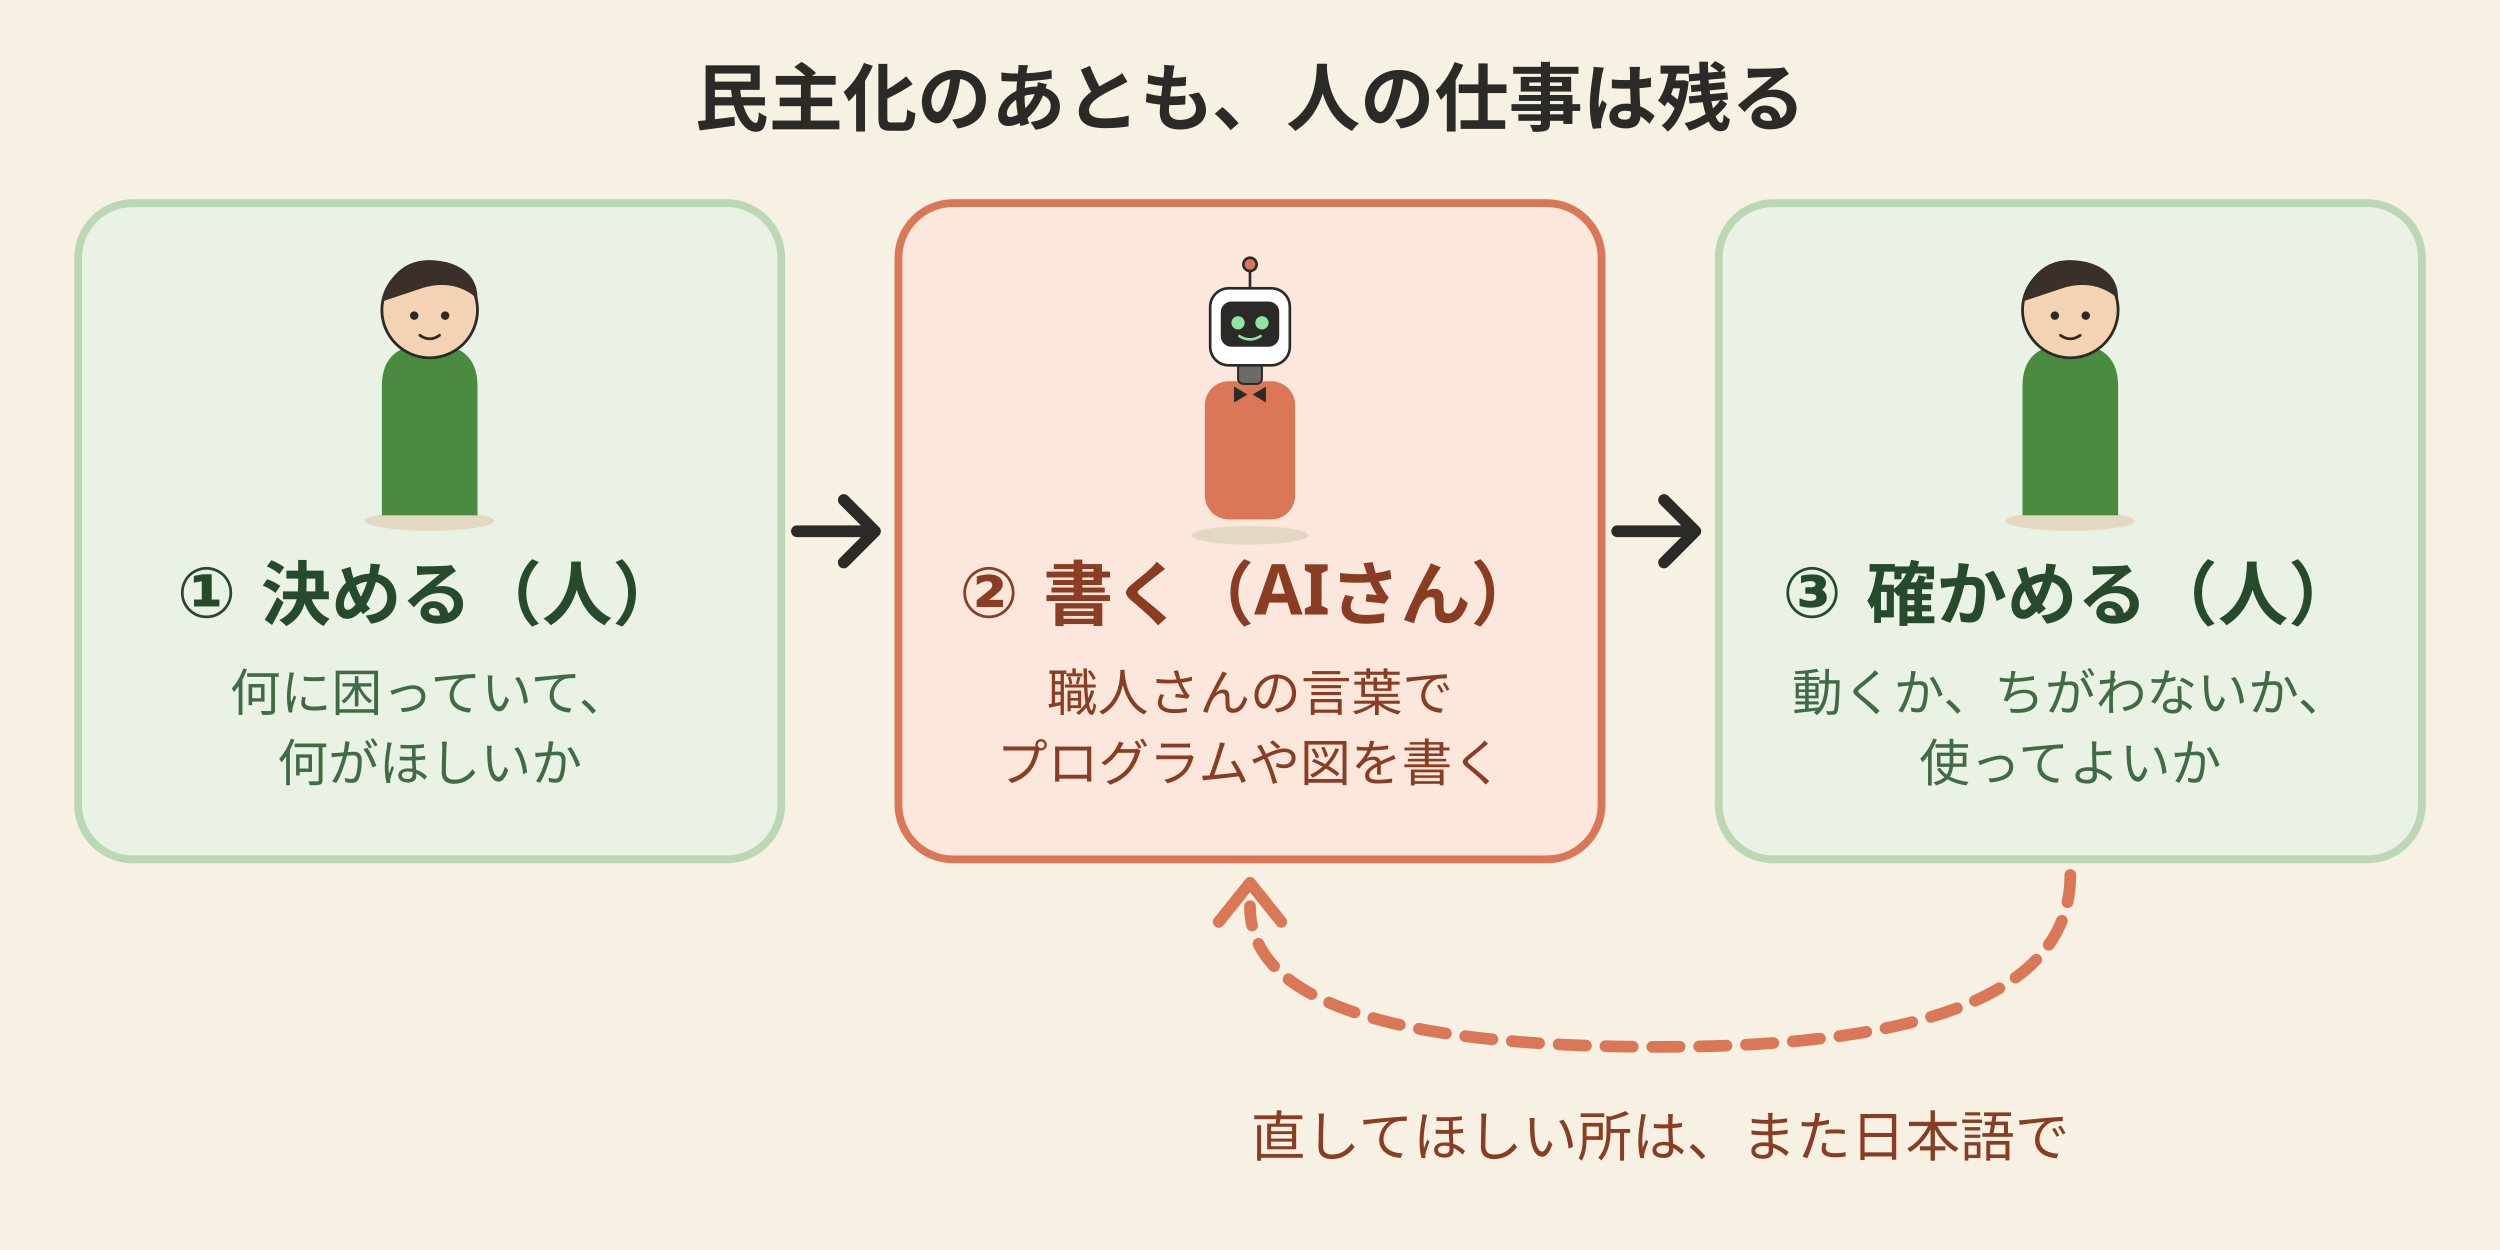
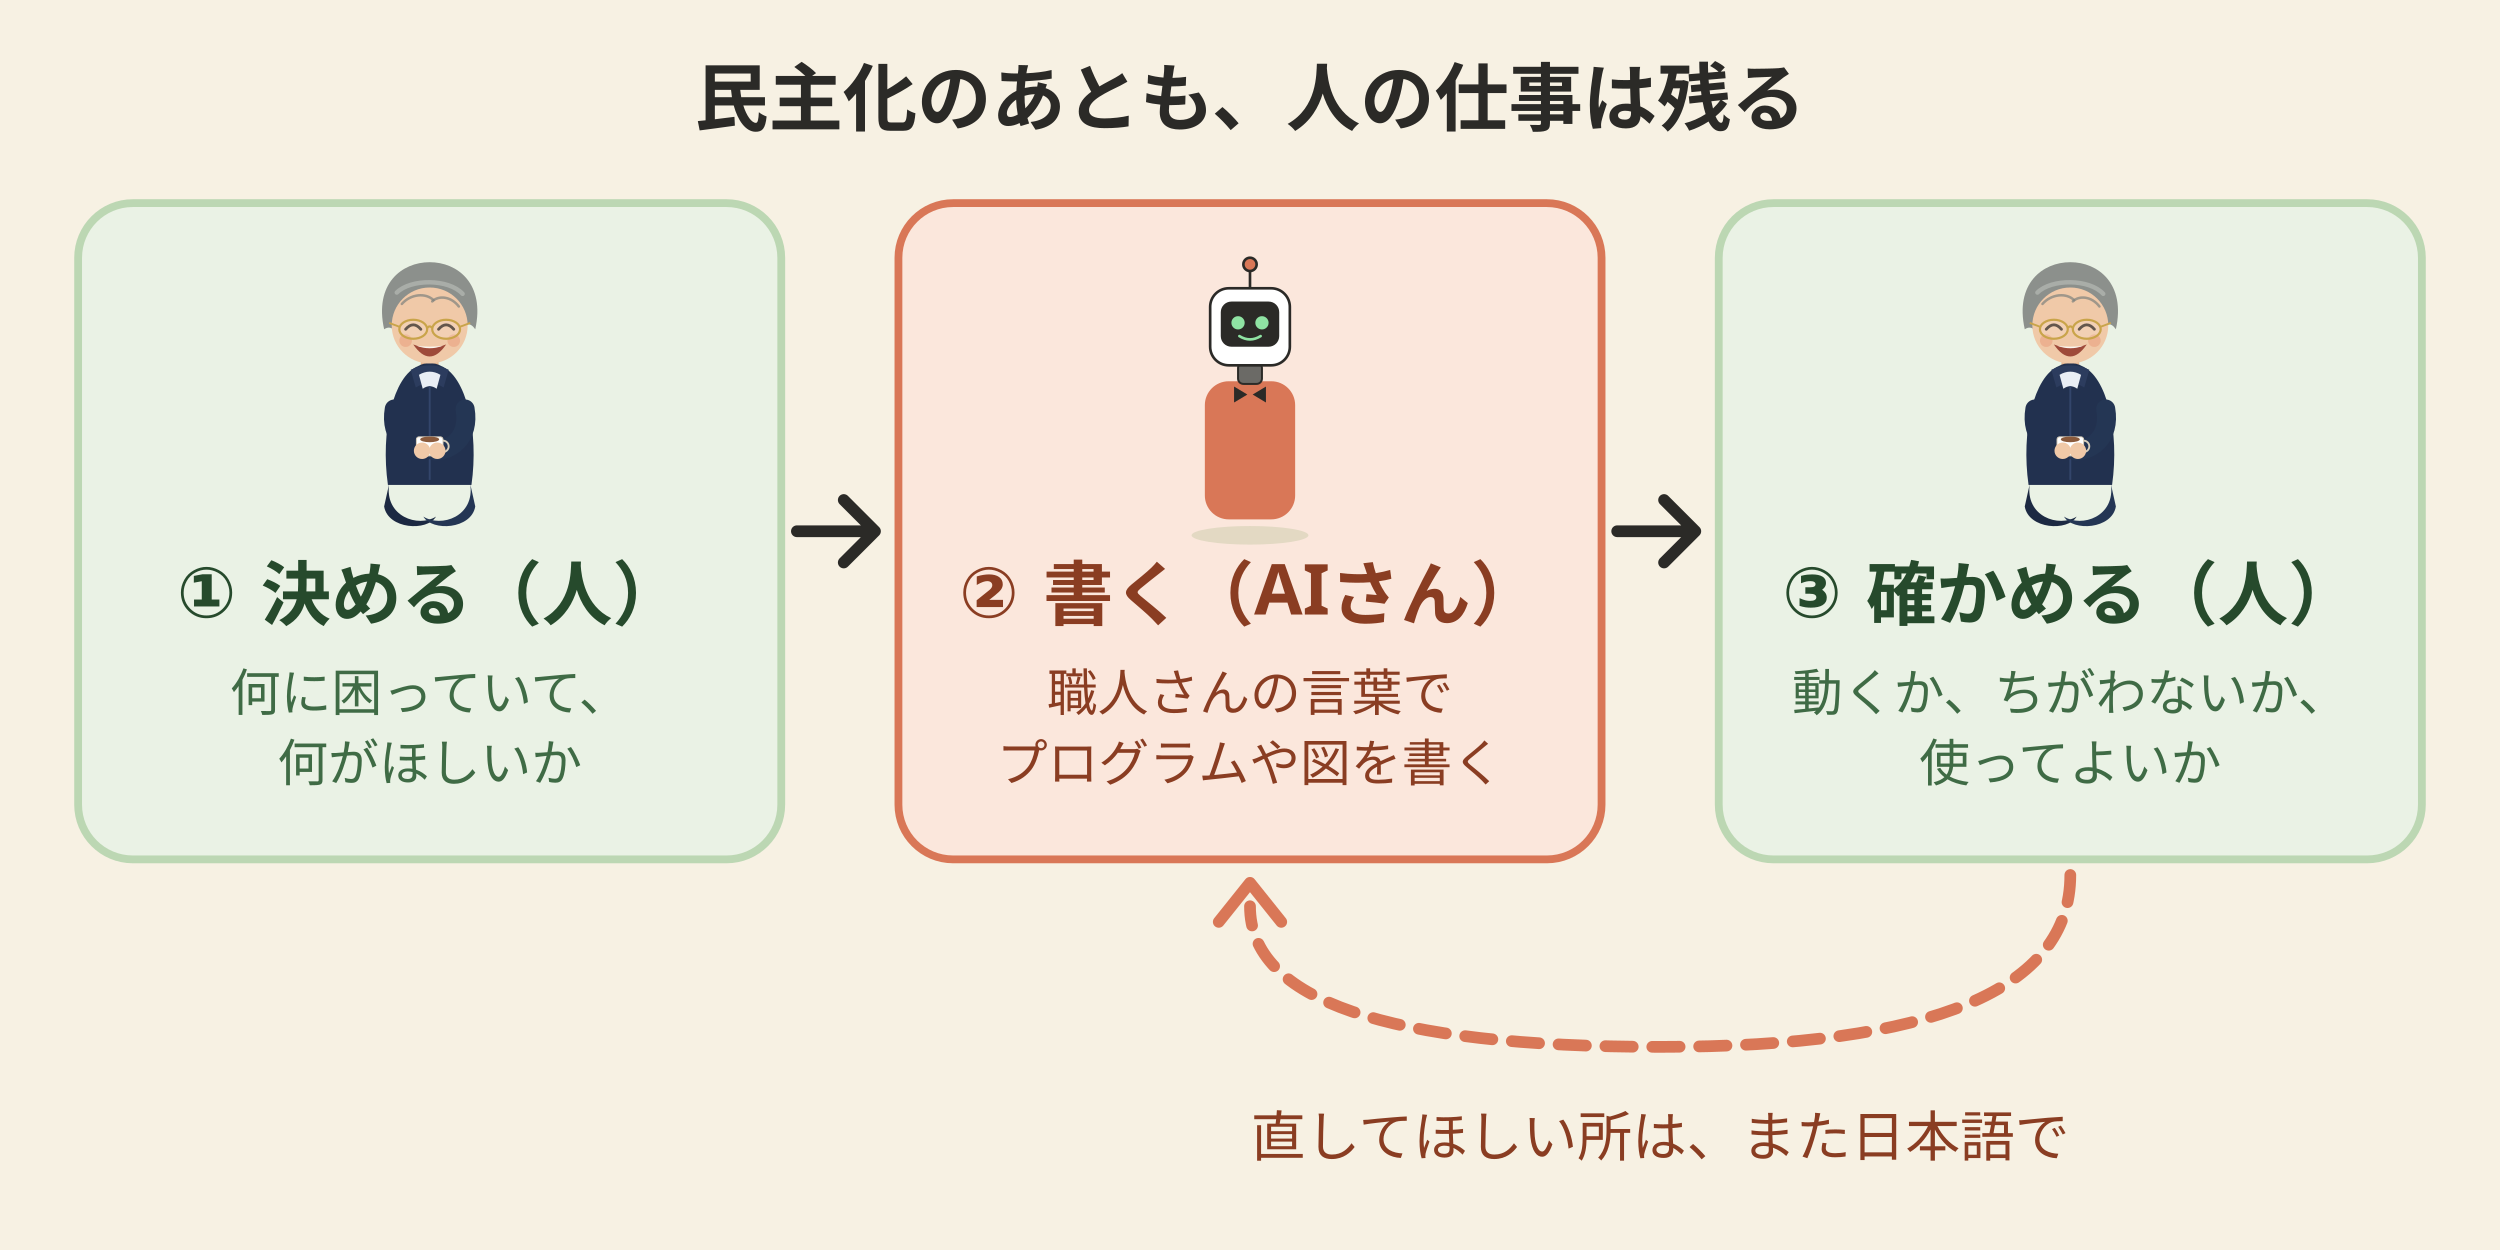
<svg xmlns="http://www.w3.org/2000/svg" viewBox="0 0 640 320" width="640" height="320" role="img" aria-labelledby="t d">
  <defs>
    <style>
      .ink{fill:#2b2a27}.mute{fill:#6b6a66}
      .hand{font-family:"Zen Kurenaido","Klee One","Hiragino Maru Gothic ProN","Yu Gothic",sans-serif}
      .serif{font-family:"Shippori Mincho","Hiragino Mincho ProN","Yu Mincho",serif}
      .mono{font-family:"SFMono-Regular",Menlo,Consolas,"Courier New",monospace}
    </style>
    <g id="person">
-       <ellipse cx="0" cy="176" rx="46" ry="7" fill="#e3d9c3" />
-       <path d="M-34 172 V80 q0-30 34-30 q34 0 34 30 V172 Z" fill="#4a8c3f" />
-       <circle cx="0" cy="26" r="34" fill="#f3d3b3" stroke="#2b2a27" stroke-width="2" />
-       <path d="M-34 20 q10-36 46-28 q22 6 22 26 q-16-14-38-8 q-18 6-30 10Z" fill="#3b2f2a" />
-       <circle cx="-11" cy="30" r="3" fill="#2b2a27" />
-       <circle cx="11" cy="30" r="3" fill="#2b2a27" />
-       <path d="M-7 44 q7 5 14 0" stroke="#2b2a27" stroke-width="2" fill="none" stroke-linecap="round" />
+       <g transform="translate(0 37) scale(.45)">
+         <path d="M-64 250 C-72 302 -18 320 10 302 C-4 326 -66 322 -72 286 Z" fill="#1c2942" />
+         <path d="M64 250 C72 302 18 320 -10 302 C4 326 66 322 72 286 Z" fill="#243654" />
+         <rect x="-14" y="48" width="28" height="22" rx="7" fill="#e6b892" />
+         <path d="M-66 252 C-78 168 -58 80 -18 64 C-8 58 8 58 18 64 C58 80 78 168 66 252 Z" fill="#22314f" />
+         <path d="M-30 70 Q0 56 30 70 L22 98 Q0 84 -22 98 Z" fill="#2c3c5e" />
+         <path d="M-17 78 Q0 68 17 78 L11 100 Q0 92 -11 100 Z" fill="#e9eef5" />
+         <line x1="0" y1="96" x2="0" y2="244" stroke="#33456b" stroke-width="3" />
+         <path d="M-72 6 C-88 -66 -44 -100 0 -100 C44 -100 88 -66 72 6 C64 -6 54 -4 48 8 C40 -8 30 -6 24 8 C16 -8 4 -8 -2 8 C-10 -8 -22 -8 -28 8 C-36 -6 -48 -6 -54 10 C-60 2 -66 2 -72 6 Z" fill="#8c908c" />
+         <circle cx="0" cy="0" r="60" fill="#f0c9a8" />
+         <path d="M-52 -52 C-30 -74 30 -74 52 -50" stroke="#a9ada8" stroke-width="7" fill="none" stroke-linecap="round" />
+         <path d="M-44 -34 C-30 -50 -6 -52 6 -40" stroke="#7d817d" stroke-width="4" fill="none" stroke-linecap="round" opacity="0.7" />
+         <path d="M46 -30 C34 -46 14 -48 4 -38" stroke="#7d817d" stroke-width="4" fill="none" stroke-linecap="round" opacity="0.7" />
+         <circle cx="-38" cy="24" r="10" fill="#e79a78" opacity="0.5" />
+         <circle cx="38" cy="24" r="10" fill="#e79a78" opacity="0.5" />
+         <path d="M-38 6 Q-26 -8 -14 6" stroke="#4a3b2f" stroke-width="4.5" fill="none" stroke-linecap="round" />
+         <path d="M14 6 Q26 -8 38 6" stroke="#4a3b2f" stroke-width="4.5" fill="none" stroke-linecap="round" />
+         <g stroke="#c9a44a" stroke-width="3.5" fill="#ffffff" fill-opacity="0.14">
+           <ellipse cx="-26" cy="6" rx="22" ry="15" />
+           <ellipse cx="26" cy="6" rx="22" ry="15" />
+         </g>
+         <path d="M-4 4 Q0 -1 4 4" stroke="#c9a44a" stroke-width="3.5" fill="none" />
+         <line x1="-48" y1="2" x2="-64" y2="-4" stroke="#c9a44a" stroke-width="3" />
+         <line x1="48" y1="2" x2="64" y2="-4" stroke="#c9a44a" stroke-width="3" />
+         <path d="M-26 30 Q0 40 26 30 Q0 68 -26 30 Z" fill="#9e4a3a" />
+         <path d="M-21 32 Q0 40 21 32 Q0 35 -21 32 Z" fill="#faf6ef" />
+         <path d="M-56 132 C-64 178 -32 198 -8 198" fill="none" stroke="#22314f" stroke-width="30" stroke-linecap="round" />
+         <path d="M56 132 C64 178 32 198 8 198" fill="none" stroke="#243654" stroke-width="30" stroke-linecap="round" />
+         <path d="M-17 176 h34 a4 4 0 0 1 4 4 v13 a13 13 0 0 1 -13 13 h-16 a13 13 0 0 1 -13 -13 v-13 a4 4 0 0 1 4 -4 Z" fill="#ffffff" stroke="#d9cfbb" stroke-width="1.5" />
+         <path d="M21 182 a9 9 0 0 1 0 18" fill="none" stroke="#d9cfbb" stroke-width="3" />
+         <ellipse cx="0" cy="180" rx="15" ry="4.5" fill="#8a5a3c" />
+         <circle cx="-12" cy="198" r="13" fill="#f0c9a8" />
+         <circle cx="12" cy="198" r="13" fill="#f0c9a8" />
+       </g>
+     </g>
+     <g id="person-komari">
+       <g transform="translate(0 37) scale(.45)">
+         <path d="M-64 250 C-72 302 -18 320 10 302 C-4 326 -66 322 -72 286 Z" fill="#1c2942" />
+         <path d="M64 250 C72 302 18 320 -10 302 C4 326 66 322 72 286 Z" fill="#243654" />
+         <rect x="-14" y="48" width="28" height="22" rx="7" fill="#e6b892" />
+         <path d="M-66 252 C-78 168 -58 80 -18 64 C-8 58 8 58 18 64 C58 80 78 168 66 252 Z" fill="#22314f" />
+         <path d="M-30 70 Q0 56 30 70 L22 98 Q0 84 -22 98 Z" fill="#2c3c5e" />
+         <path d="M-17 78 Q0 68 17 78 L11 100 Q0 92 -11 100 Z" fill="#e9eef5" />
+         <line x1="0" y1="96" x2="0" y2="244" stroke="#33456b" stroke-width="3" />
+         <path d="M-72 6 C-88 -66 -44 -100 0 -100 C44 -100 88 -66 72 6 C64 -6 54 -4 48 8 C40 -8 30 -6 24 8 C16 -8 4 -8 -2 8 C-10 -8 -22 -8 -28 8 C-36 -6 -48 -6 -54 10 C-60 2 -66 2 -72 6 Z" fill="#8c908c" />
+         <circle cx="0" cy="0" r="60" fill="#f0c9a8" />
+         <path d="M-52 -52 C-30 -74 30 -74 52 -50" stroke="#a9ada8" stroke-width="7" fill="none" stroke-linecap="round" />
+         <circle cx="-38" cy="24" r="10" fill="#e79a78" opacity="0.5" />
+         <circle cx="38" cy="24" r="10" fill="#e79a78" opacity="0.5" />
+         <path d="M-40 -12 Q-26 -20 -14 -14" stroke="#4a3b2f" stroke-width="4.5" fill="none" stroke-linecap="round" />
+         <path d="M14 -14 Q26 -20 40 -12" stroke="#4a3b2f" stroke-width="4.5" fill="none" stroke-linecap="round" />
+         <circle cx="-26" cy="8" r="6" fill="#4a3b2f" />
+         <circle cx="26" cy="8" r="6" fill="#4a3b2f" />
+         <g stroke="#c9a44a" stroke-width="3.5" fill="#ffffff" fill-opacity="0.14">
+           <ellipse cx="-26" cy="6" rx="22" ry="15" />
+           <ellipse cx="26" cy="6" rx="22" ry="15" />
+         </g>
+         <path d="M-4 4 Q0 -1 4 4" stroke="#c9a44a" stroke-width="3.5" fill="none" />
+         <line x1="-48" y1="2" x2="-64" y2="-4" stroke="#c9a44a" stroke-width="3" />
+         <line x1="48" y1="2" x2="64" y2="-4" stroke="#c9a44a" stroke-width="3" />
+         <ellipse cx="0" cy="42" rx="10" ry="12" fill="#9e4a3a" />
+         <path d="M-56 132 C-64 178 -32 198 -8 198" fill="none" stroke="#22314f" stroke-width="30" stroke-linecap="round" />
+         <path d="M56 132 C64 178 32 198 8 198" fill="none" stroke="#243654" stroke-width="30" stroke-linecap="round" />
+         <circle cx="-12" cy="198" r="13" fill="#f0c9a8" />
+         <circle cx="12" cy="198" r="13" fill="#f0c9a8" />
+       </g>
    </g>
    <g id="robot">
      <ellipse cx="0" cy="156" rx="44" ry="7" fill="#e3d9c3" />
      <rect x="-34" y="40" width="68" height="104" rx="18" fill="#d97757" />
      <rect x="-9" y="26" width="18" height="16" rx="4" fill="#6b6a66" stroke="#2b2a27" stroke-width="1.5" />
      <rect x="-30" y="-30" width="60" height="58" rx="14" fill="#fff" stroke="#2b2a27" stroke-width="2" />
      <rect x="-22" y="-20" width="44" height="34" rx="8" fill="#2b2a27" />
      <circle cx="-9" cy="-4" r="5" fill="#8fe3a3" />
      <circle cx="9" cy="-4" r="5" fill="#8fe3a3" />
      <path d="M-8 6 q8 5 16 0" stroke="#8fe3a3" stroke-width="2" fill="none" stroke-linecap="round" />
      <line x1="0" y1="-30" x2="0" y2="-44" stroke="#2b2a27" stroke-width="2" />
      <circle cx="0" cy="-48" r="5" fill="#d97757" stroke="#2b2a27" stroke-width="2" />
      <path d="M-12 44 l10 6 l-10 6Z M12 44 l-10 6 l10 6Z" fill="#2b2a27" />
    </g>
  </defs>
  <rect width="640" height="320" fill="#f7f1e3" />
  <text x="320" y="32" class="hand ink" font-size="19" font-weight="700" text-anchor="middle">民主化のあとも、人の仕事は残る</text>
  <rect x="20" y="52" width="180" height="168" rx="14" fill="#eaf2e5" stroke="#bcd7b3" stroke-width="2" />
  <rect x="230" y="52" width="180" height="168" rx="14" fill="#fbe7dc" stroke="#d97757" stroke-width="2" />
  <rect x="440" y="52" width="180" height="168" rx="14" fill="#eaf2e5" stroke="#bcd7b3" stroke-width="2" />
  <g transform="translate(110 70) scale(.36)">
    <use href="#person" />
  </g>
  <g transform="translate(320 84) scale(.34)">
    <use href="#robot" />
  </g>
  <g transform="translate(530 70) scale(.36)">
    <use href="#person" />
  </g>
  <g class="hand" text-anchor="middle">
    <text x="110" y="158" font-size="18" font-weight="700" fill="#264a2c">① 決める（人）</text>
    <text x="110" y="182" font-size="13" fill="#3f6b45">何に困っていて、</text>
    <text x="110" y="200" font-size="13" fill="#3f6b45">何がほしいか</text>
    <text x="320" y="158" font-size="18" font-weight="700" fill="#8a3d22">② 書く（AIさん）</text>
    <text x="320" y="182" font-size="13" fill="#8a3d22">職人さんの言葉で</text>
    <text x="320" y="200" font-size="13" fill="#8a3d22">プログラムや図を書く</text>
    <text x="530" y="158" font-size="18" font-weight="700" fill="#264a2c">③ 確かめる（人）</text>
    <text x="530" y="182" font-size="13" fill="#3f6b45">動くか、ちがわないか、</text>
    <text x="530" y="200" font-size="13" fill="#3f6b45">使ってよいか</text>
  </g>
  <path d="M204 136 h20 M216 128 l8 8 l-8 8" stroke="#2b2a27" stroke-width="3" fill="none" stroke-linecap="round" stroke-linejoin="round" />
  <path d="M414 136 h20 M426 128 l8 8 l-8 8" stroke="#2b2a27" stroke-width="3" fill="none" stroke-linecap="round" stroke-linejoin="round" />
  <path d="M530 224 q0 44 -105 44 h-0 q-105 0 -105 -36" stroke="#d97757" stroke-width="3" fill="none" stroke-dasharray="7 5" stroke-linecap="round" />
  <path d="M312 236 l8 -10 l8 10" stroke="#d97757" stroke-width="3" fill="none" stroke-linecap="round" stroke-linejoin="round" />
  <text x="425" y="296" class="hand" font-size="14" fill="#8a3d22" text-anchor="middle">直してほしい所は、また日本語で</text>
</svg>
